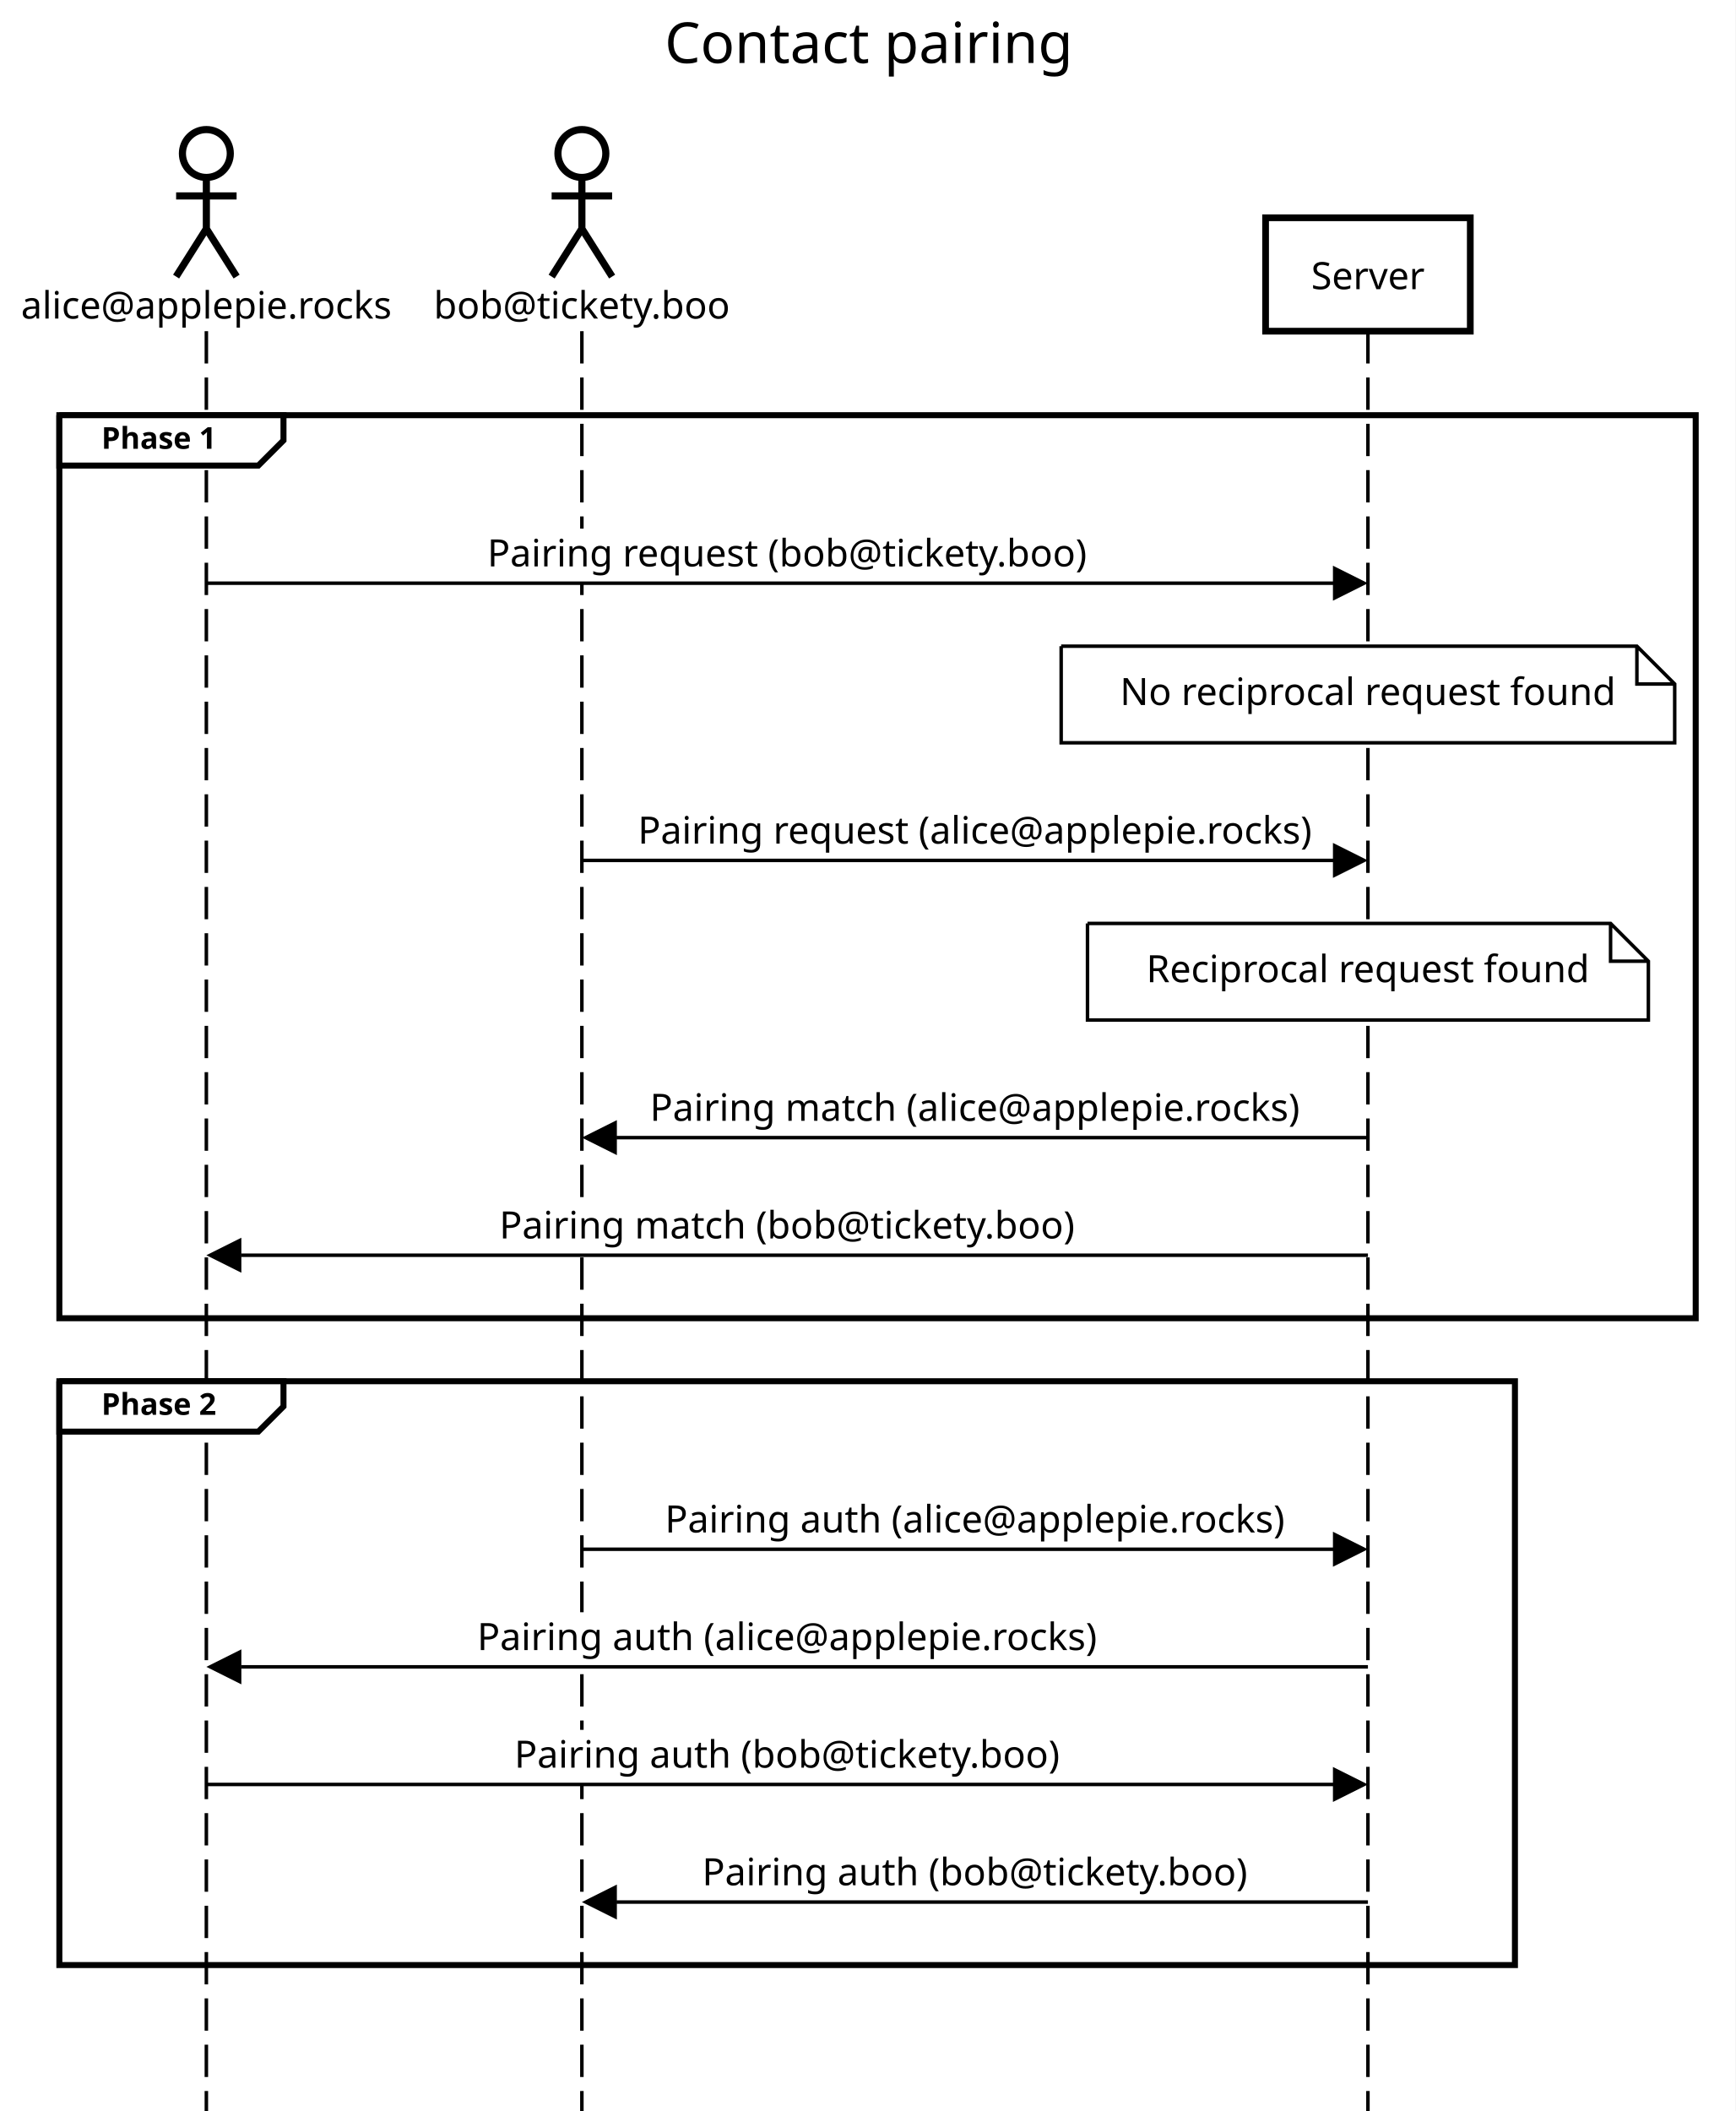
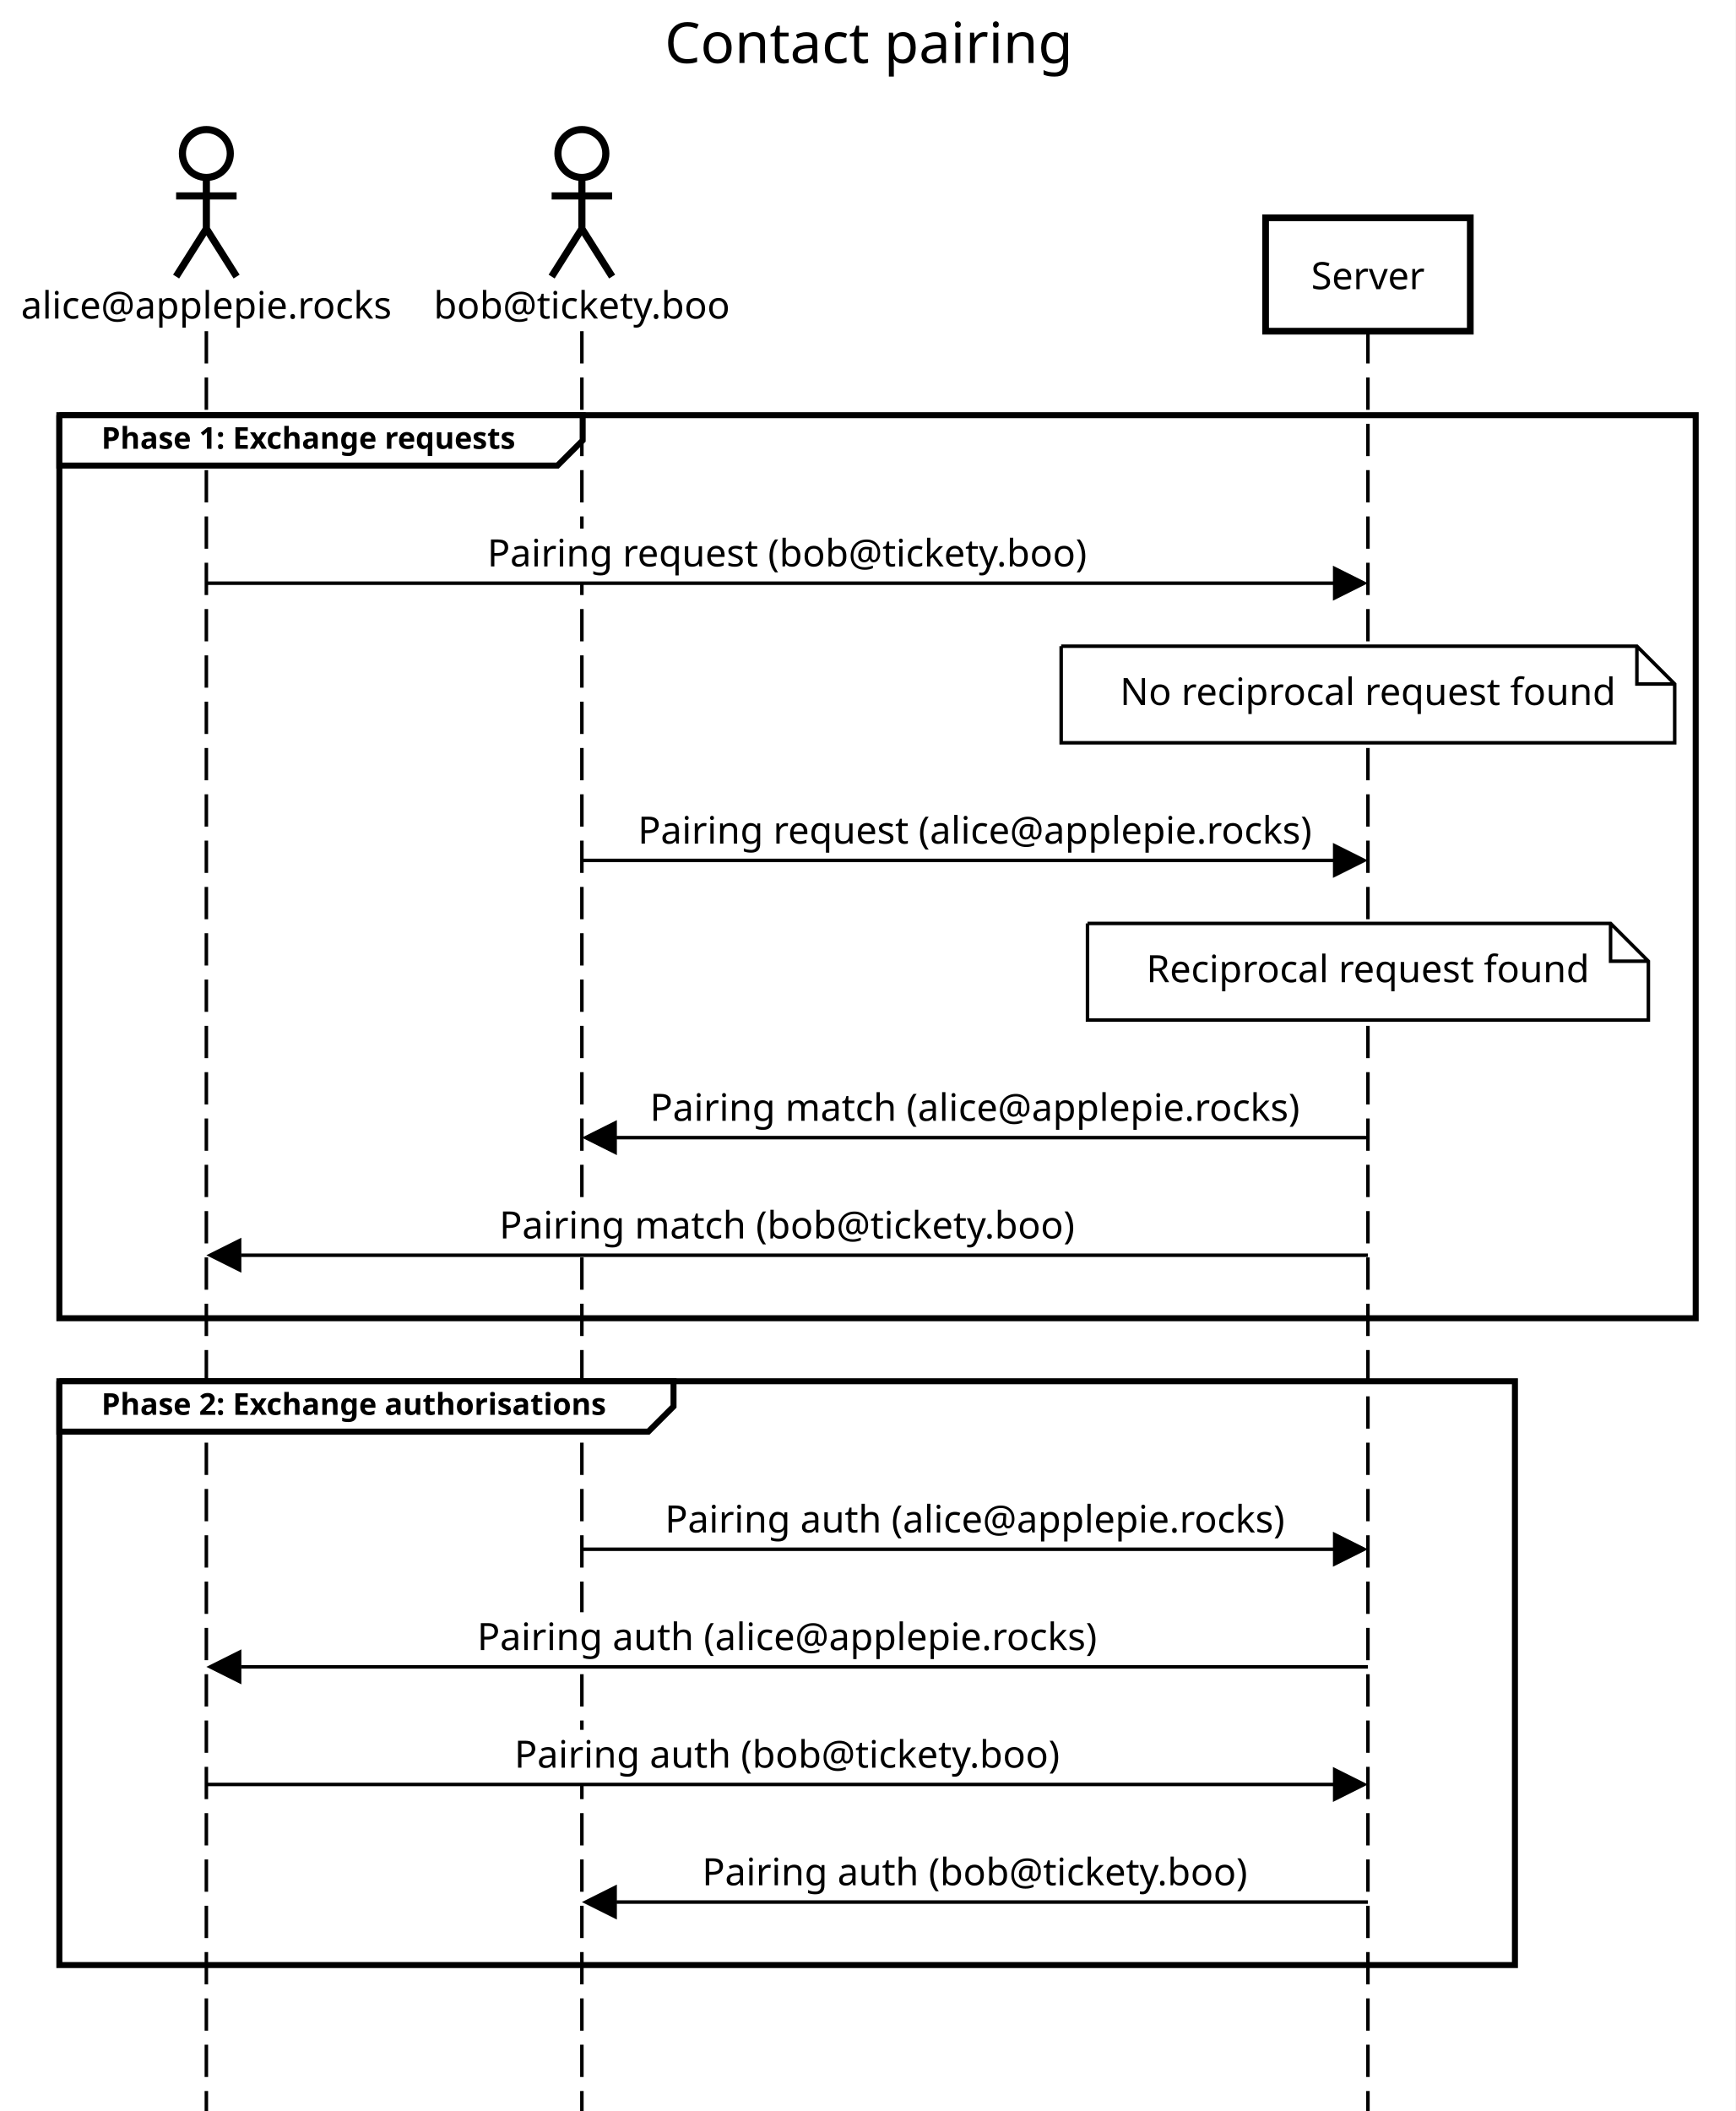
<svg xmlns="http://www.w3.org/2000/svg" version="1.1" width="675" height="821">
  <defs />
  <g>
    <g />
    <g />
    <g />
    <g />
    <g />
    <g />
    <g />
    <g />
    <g />
    <g />
    <g>
      <rect fill="white" stroke="none" x="0" y="0" width="675" height="821" />
    </g>
    <g>
      <text fill="black" stroke="none" font-family="sans-serif" font-size="16.5pt" font-style="normal" font-weight="normal" text-decoration="normal" x="258.518" y="24.503" text-anchor="start" dominant-baseline="alphabetic" xml:space="preserve">Contact pairing</text>
    </g>
    <g />
    <g>
      <path fill="none" stroke="black" paint-order="fill stroke markers" d=" M 80.259 128.803 L 80.259 821.416" stroke-miterlimit="10" stroke-width="1.361" stroke-dasharray="12.566,5.445" />
      <path fill="none" stroke="black" paint-order="fill stroke markers" d=" M 226.311 128.803 L 226.311 821.416" stroke-miterlimit="10" stroke-width="1.361" stroke-dasharray="12.566,5.445" />
      <path fill="none" stroke="black" paint-order="fill stroke markers" d=" M 532.038 128.803 L 532.038 821.416" stroke-miterlimit="10" stroke-width="1.361" stroke-dasharray="12.566,5.445" />
    </g>
    <g>
      <g>
        <path fill="white" stroke="black" paint-order="fill stroke markers" d=" M 89.57 59.705 A 9.311 9.311 0 1 1 89.57 59.696 M 80.259 69.016 L 80.259 88.945 M 68.498 76.204 L 92.021 76.204 M 80.259 88.945 L 68.498 107.567 M 80.259 88.945 L 92.021 107.567" stroke-miterlimit="10" stroke-width="2.777" stroke-dasharray="" />
      </g>
      <g>
        <g />
        <text fill="black" stroke="none" font-family="sans-serif" font-size="11pt" font-style="normal" font-weight="normal" text-decoration="normal" x="8.168" y="123.903" text-anchor="start" dominant-baseline="alphabetic" xml:space="preserve">alice@applepie.rocks</text>
      </g>
      <g>
        <path fill="white" stroke="black" paint-order="fill stroke markers" d=" M 235.622 59.705 A 9.311 9.311 0 1 1 235.622 59.696 M 226.311 69.016 L 226.311 88.945 M 214.55 76.204 L 238.072 76.204 M 226.311 88.945 L 214.55 107.567 M 226.311 88.945 L 238.072 107.567" stroke-miterlimit="10" stroke-width="2.777" stroke-dasharray="" />
      </g>
      <g>
        <g />
        <text fill="black" stroke="none" font-family="sans-serif" font-size="11pt" font-style="normal" font-weight="normal" text-decoration="normal" x="168.686" y="123.903" text-anchor="start" dominant-baseline="alphabetic" xml:space="preserve">bob@tickety.boo</text>
      </g>
      <path fill="none" stroke="none" />
      <g>
        <path fill="white" stroke="black" paint-order="fill stroke markers" d=" M 492.231 84.698 L 571.845 84.698 L 571.845 128.803 L 492.231 128.803 L 492.231 84.698 Z" stroke-miterlimit="10" stroke-width="2.614" stroke-dasharray="" />
      </g>
      <g>
        <g />
        <text fill="black" stroke="none" font-family="sans-serif" font-size="11pt" font-style="normal" font-weight="normal" text-decoration="normal" x="509.955" y="112.468" text-anchor="start" dominant-baseline="alphabetic" xml:space="preserve">Server</text>
      </g>
    </g>
    <g>
      <g>
        <g>
          <rect fill="white" stroke="none" x="187.082" y="205.579" width="238.134" height="21.236" />
        </g>
        <text fill="black" stroke="none" font-family="sans-serif" font-size="11pt" font-style="normal" font-weight="normal" text-decoration="normal" x="189.532" y="220.28" text-anchor="start" dominant-baseline="alphabetic" xml:space="preserve">Pairing request (bob@tickety.boo)</text>
      </g>
      <g>
        <path fill="none" stroke="black" paint-order="fill stroke markers" d=" M 80.259 226.814 L 518.589 226.814" stroke-miterlimit="10" stroke-width="1.361" stroke-dasharray="" />
        <g transform="translate(532.0383,226.8143) translate(-532.0383,-226.8143)">
          <path fill="black" stroke="none" paint-order="stroke fill markers" d=" M 518.426 220.008 L 532.038 226.814 L 518.426 233.621 Z" />
        </g>
      </g>
      <path fill="white" stroke="black" paint-order="fill stroke markers" d=" M 412.727 251.317 L 636.648 251.317 L 651.349 266.019 L 651.349 288.888 L 412.727 288.888 L 412.727 251.317 M 636.648 251.317 L 636.648 266.019 L 651.349 266.019" stroke-miterlimit="10" stroke-width="1.361" stroke-dasharray="" />
      <g>
        <text fill="black" stroke="none" font-family="sans-serif" font-size="11pt" font-style="normal" font-weight="normal" text-decoration="normal" x="435.597" y="274.186" text-anchor="start" dominant-baseline="alphabetic" xml:space="preserve">No reciprocal request found</text>
      </g>
      <g>
        <g>
          <rect fill="white" stroke="none" x="245.641" y="313.391" width="267.067" height="21.236" />
        </g>
        <text fill="black" stroke="none" font-family="sans-serif" font-size="11pt" font-style="normal" font-weight="normal" text-decoration="normal" x="248.091" y="328.093" text-anchor="start" dominant-baseline="alphabetic" xml:space="preserve">Pairing request (alice@applepie.rocks)</text>
      </g>
      <g>
        <path fill="none" stroke="black" paint-order="fill stroke markers" d=" M 226.311 334.627 L 518.589 334.627" stroke-miterlimit="10" stroke-width="1.361" stroke-dasharray="" />
        <g transform="translate(532.0383,334.6266) translate(-532.0383,-334.6266)">
          <path fill="black" stroke="none" paint-order="stroke fill markers" d=" M 518.426 327.82 L 532.038 334.627 L 518.426 341.433 Z" />
        </g>
      </g>
      <path fill="white" stroke="black" paint-order="fill stroke markers" d=" M 422.969 359.129 L 626.406 359.129 L 641.108 373.831 L 641.108 396.7 L 422.969 396.7 L 422.969 359.129 M 626.406 359.129 L 626.406 373.831 L 641.108 373.831" stroke-miterlimit="10" stroke-width="1.361" stroke-dasharray="" />
      <g>
        <text fill="black" stroke="none" font-family="sans-serif" font-size="11pt" font-style="normal" font-weight="normal" text-decoration="normal" x="445.838" y="381.999" text-anchor="start" dominant-baseline="alphabetic" xml:space="preserve">Reciprocal request found</text>
      </g>
      <g>
        <g>
          <rect fill="white" stroke="none" x="250.316" y="421.203" width="257.717" height="21.236" />
        </g>
        <text fill="black" stroke="none" font-family="sans-serif" font-size="11pt" font-style="normal" font-weight="normal" text-decoration="normal" x="252.766" y="435.905" text-anchor="start" dominant-baseline="alphabetic" xml:space="preserve">Pairing match (alice@applepie.rocks)</text>
      </g>
      <g>
        <path fill="none" stroke="black" paint-order="fill stroke markers" d=" M 532.038 442.439 L 239.76 442.439" stroke-miterlimit="10" stroke-width="1.361" stroke-dasharray="" />
        <g transform="translate(226.3111,442.439) translate(-226.3111,-442.439)">
          <path fill="black" stroke="none" paint-order="stroke fill markers" d=" M 239.924 435.633 L 226.311 442.439 L 239.924 449.245 Z" />
        </g>
      </g>
      <g>
        <g>
          <rect fill="white" stroke="none" x="191.757" y="466.942" width="228.784" height="21.236" />
        </g>
        <text fill="black" stroke="none" font-family="sans-serif" font-size="11pt" font-style="normal" font-weight="normal" text-decoration="normal" x="194.207" y="481.643" text-anchor="start" dominant-baseline="alphabetic" xml:space="preserve">Pairing match (bob@tickety.boo)</text>
      </g>
      <g>
        <path fill="none" stroke="black" paint-order="fill stroke markers" d=" M 532.038 488.178 L 93.709 488.178" stroke-miterlimit="10" stroke-width="1.361" stroke-dasharray="" />
        <g transform="translate(80.25927,488.1776) translate(-80.25927,-488.1776)">
          <path fill="black" stroke="none" paint-order="stroke fill markers" d=" M 93.872 481.371 L 80.259 488.178 L 93.872 494.984 Z" />
        </g>
      </g>
      <g>
        <g>
          <rect fill="white" stroke="none" x="256.166" y="581.288" width="246.017" height="21.236" />
        </g>
        <text fill="black" stroke="none" font-family="sans-serif" font-size="11pt" font-style="normal" font-weight="normal" text-decoration="normal" x="258.616" y="595.99" text-anchor="start" dominant-baseline="alphabetic" xml:space="preserve">Pairing auth (alice@applepie.rocks)</text>
      </g>
      <g>
        <path fill="none" stroke="black" paint-order="fill stroke markers" d=" M 226.311 602.524 L 518.589 602.524" stroke-miterlimit="10" stroke-width="1.361" stroke-dasharray="" />
        <g transform="translate(532.0383,602.524) translate(-532.0383,-602.524)">
          <path fill="black" stroke="none" paint-order="stroke fill markers" d=" M 518.426 595.718 L 532.038 602.524 L 518.426 609.33 Z" />
        </g>
      </g>
      <g>
        <g>
          <rect fill="white" stroke="none" x="183.14" y="627.027" width="246.017" height="21.236" />
        </g>
        <text fill="black" stroke="none" font-family="sans-serif" font-size="11pt" font-style="normal" font-weight="normal" text-decoration="normal" x="185.59" y="641.728" text-anchor="start" dominant-baseline="alphabetic" xml:space="preserve">Pairing auth (alice@applepie.rocks)</text>
      </g>
      <g>
        <path fill="none" stroke="black" paint-order="fill stroke markers" d=" M 532.038 648.263 L 93.709 648.263" stroke-miterlimit="10" stroke-width="1.361" stroke-dasharray="" />
        <g transform="translate(80.25927,648.2625) translate(-80.25927,-648.2625)">
          <path fill="black" stroke="none" paint-order="stroke fill markers" d=" M 93.872 641.456 L 80.259 648.263 L 93.872 655.069 Z" />
        </g>
      </g>
      <g>
        <g>
          <rect fill="white" stroke="none" x="197.607" y="672.765" width="217.084" height="21.236" />
        </g>
        <text fill="black" stroke="none" font-family="sans-serif" font-size="11pt" font-style="normal" font-weight="normal" text-decoration="normal" x="200.057" y="687.467" text-anchor="start" dominant-baseline="alphabetic" xml:space="preserve">Pairing auth (bob@tickety.boo)</text>
      </g>
      <g>
        <path fill="none" stroke="black" paint-order="fill stroke markers" d=" M 80.259 694.001 L 518.589 694.001" stroke-miterlimit="10" stroke-width="1.361" stroke-dasharray="" />
        <g transform="translate(532.0383,694.0011) translate(-532.0383,-694.0011)">
          <path fill="black" stroke="none" paint-order="stroke fill markers" d=" M 518.426 687.195 L 532.038 694.001 L 518.426 700.807 Z" />
        </g>
      </g>
      <g>
        <g>
          <rect fill="white" stroke="none" x="270.633" y="718.504" width="217.084" height="21.236" />
        </g>
        <text fill="black" stroke="none" font-family="sans-serif" font-size="11pt" font-style="normal" font-weight="normal" text-decoration="normal" x="273.083" y="733.206" text-anchor="start" dominant-baseline="alphabetic" xml:space="preserve">Pairing auth (bob@tickety.boo)</text>
      </g>
      <g>
        <path fill="none" stroke="black" paint-order="fill stroke markers" d=" M 532.038 739.74 L 239.76 739.74" stroke-miterlimit="10" stroke-width="1.361" stroke-dasharray="" />
        <g transform="translate(226.3111,739.7397) translate(-226.3111,-739.7397)">
          <path fill="black" stroke="none" paint-order="stroke fill markers" d=" M 239.924 732.933 L 226.311 739.74 L 239.924 746.546 Z" />
        </g>
      </g>
      <g>
        <g />
        <path fill="none" stroke="black" paint-order="fill stroke markers" d=" M 23.086 161.473 L 659.517 161.473 L 659.517 512.68 L 23.086 512.68 L 23.086 161.473 Z" stroke-miterlimit="10" stroke-width="2.334" stroke-dasharray="" />
-         <path fill="white" stroke="black" paint-order="fill stroke markers" d=" M 23.086 161.473 L 23.086 181.076 L 100.456 181.076 L 110.258 171.275 L 110.258 161.473 L 23.086 161.473" stroke-miterlimit="10" stroke-width="2.334" stroke-dasharray="" />
-         <text fill="black" stroke="none" font-family="sans-serif" font-size="8.8pt" font-style="normal" font-weight="bold" text-decoration="normal" x="39.421" y="174.542" text-anchor="start" dominant-baseline="alphabetic" xml:space="preserve">Phase 1</text>
+         <path fill="white" stroke="black" paint-order="fill stroke markers" d=" M 23.086 161.473 L 23.086 181.076 L 216.823 181.076 L 226.624 171.275 L 226.624 161.473 L 23.086 161.473" stroke-miterlimit="10" stroke-width="2.334" stroke-dasharray="" />
+         <text fill="black" stroke="none" font-family="sans-serif" font-size="8.8pt" font-style="normal" font-weight="bold" text-decoration="normal" x="39.421" y="174.542" text-anchor="start" dominant-baseline="alphabetic" xml:space="preserve">Phase 1: Exchange requests</text>
      </g>
      <g>
        <g />
        <path fill="none" stroke="black" paint-order="fill stroke markers" d=" M 23.086 537.183 L 589.212 537.183 L 589.212 764.242 L 23.086 764.242 L 23.086 537.183 Z" stroke-miterlimit="10" stroke-width="2.334" stroke-dasharray="" />
-         <path fill="white" stroke="black" paint-order="fill stroke markers" d=" M 23.086 537.183 L 23.086 556.785 L 100.456 556.785 L 110.258 546.984 L 110.258 537.183 L 23.086 537.183" stroke-miterlimit="10" stroke-width="2.334" stroke-dasharray="" />
-         <text fill="black" stroke="none" font-family="sans-serif" font-size="8.8pt" font-style="normal" font-weight="bold" text-decoration="normal" x="39.421" y="550.251" text-anchor="start" dominant-baseline="alphabetic" xml:space="preserve">Phase 2</text>
+         <path fill="white" stroke="black" paint-order="fill stroke markers" d=" M 23.086 537.183 L 23.086 556.785 L 252.156 556.785 L 261.958 546.984 L 261.958 537.183 L 23.086 537.183" stroke-miterlimit="10" stroke-width="2.334" stroke-dasharray="" />
+         <text fill="black" stroke="none" font-family="sans-serif" font-size="8.8pt" font-style="normal" font-weight="bold" text-decoration="normal" x="39.421" y="550.251" text-anchor="start" dominant-baseline="alphabetic" xml:space="preserve">Phase 2: Exchange authorisations</text>
      </g>
    </g>
    <g />
    <g />
    <g />
  </g>
</svg>
